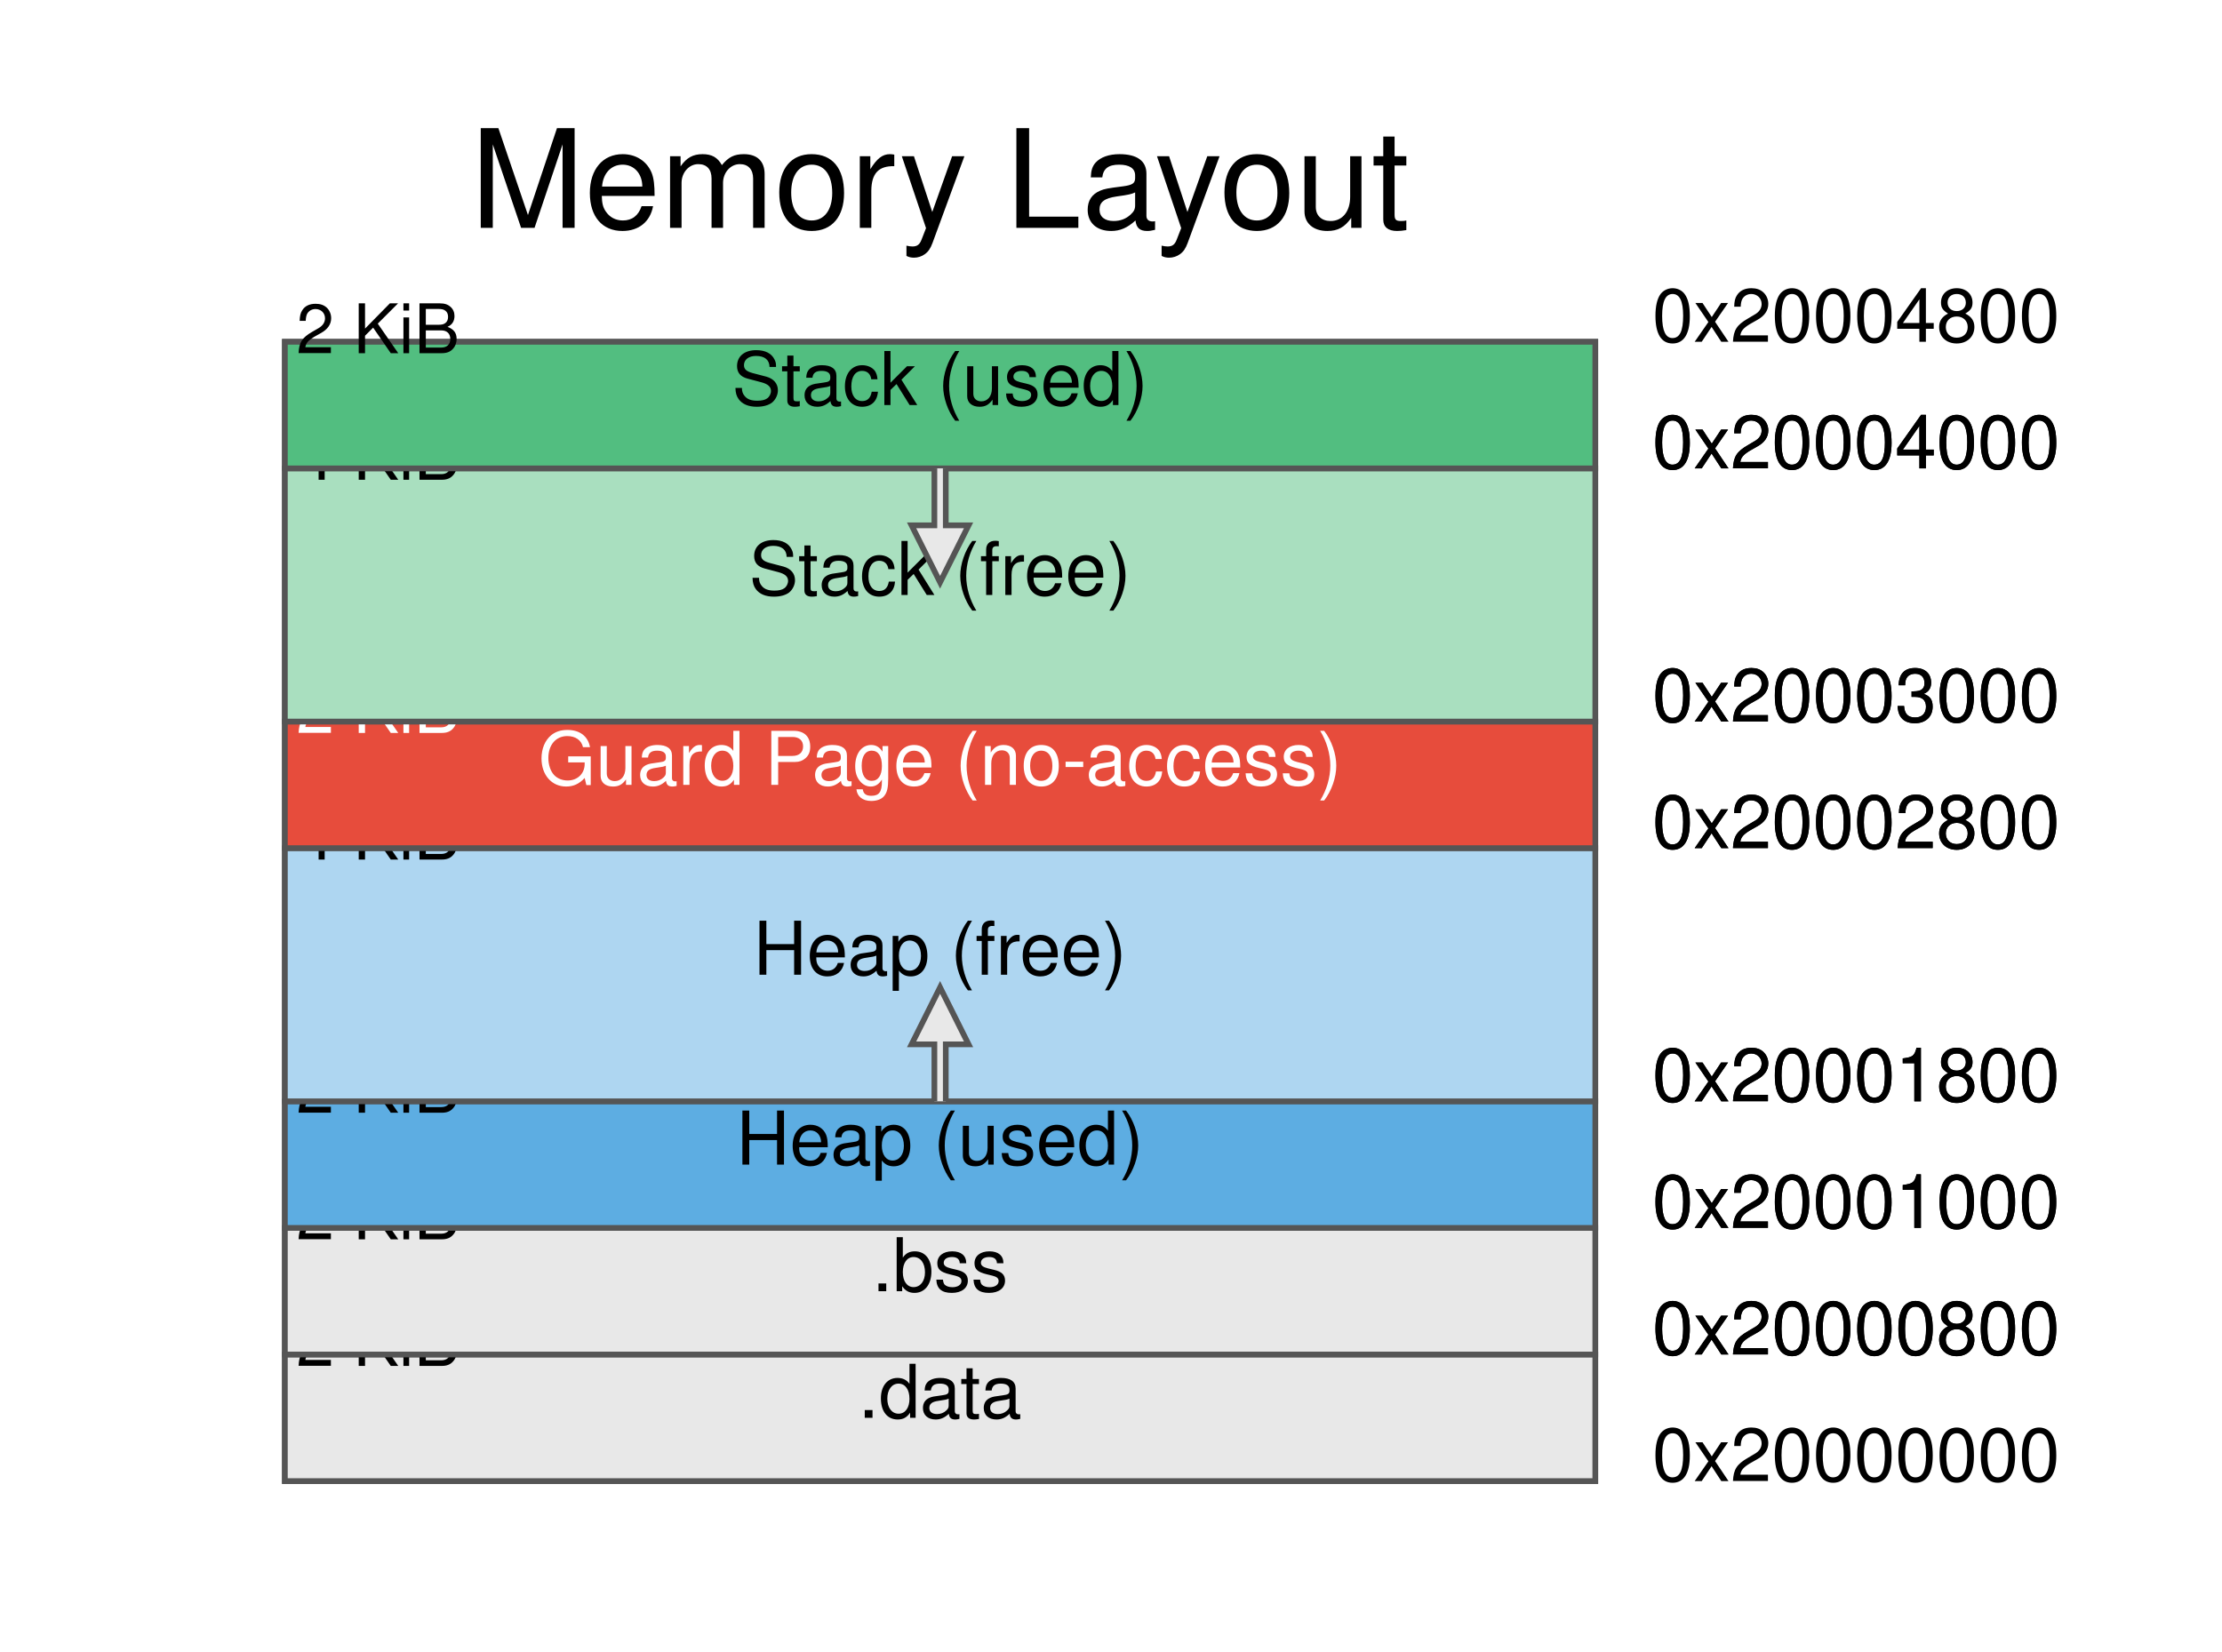
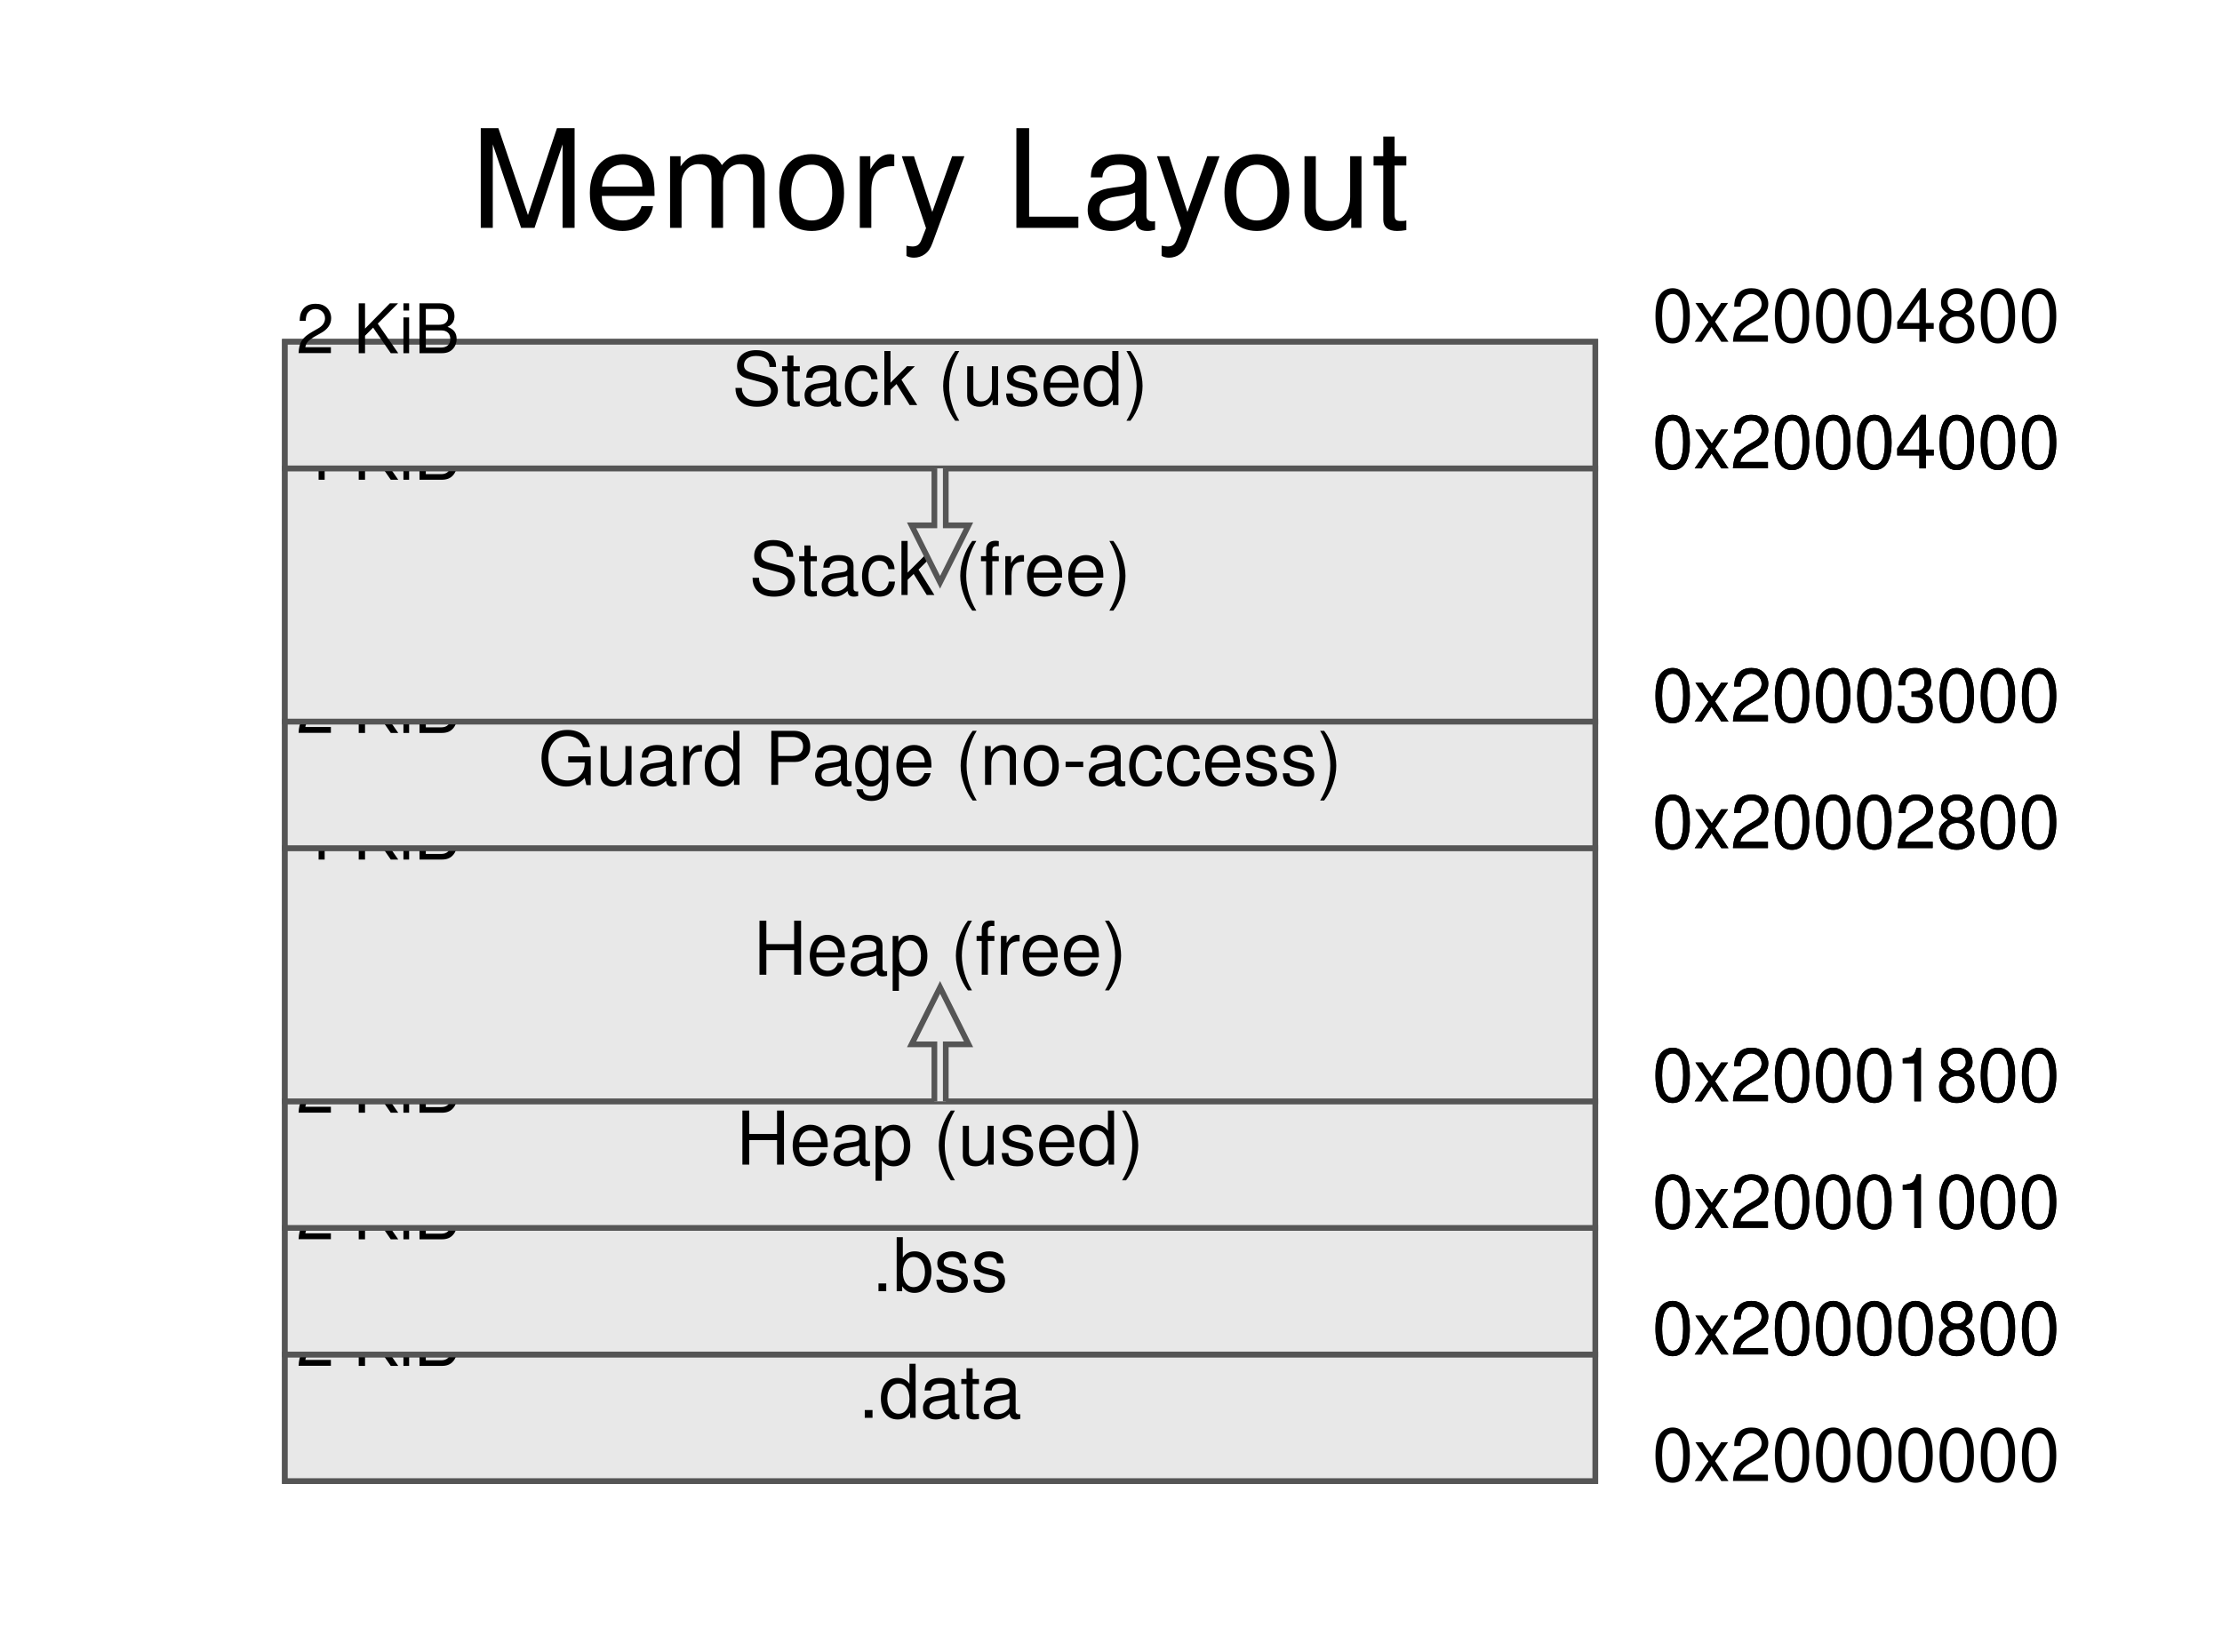
<svg xmlns="http://www.w3.org/2000/svg" width="390" height="290" viewBox="0 0 390 290">
  <rect x="0" y="0" width="390" height="290" fill="#ffffff" />
  <g>
    <text x="115.0" y="-20" stroke="none" fill="#000000" stroke-width="0" font-size="24px" font-weight="normal" font-family="Helvetica" text-anchor="middle" alignment-baseline="middle" transform="translate(50.0,60.0)">Memory Layout</text>
    <g transform="translate(50.0,60.0)">
      <rect x="0" y="0" width="230.0" height="200.0" fill="#ffffff" stroke="#555555" stroke-width="1" />
      <rect x="0" y="177.778" width="230.0" height="22.222" fill="#e8e8e8" stroke="#555555" stroke-width="1" />
      <text x="115.0" y="188.889" stroke="none" fill="#000000" stroke-width="0" font-size="13" font-weight="normal" font-family="Helvetica" text-anchor="middle" alignment-baseline="middle">.data</text>
      <text x="240.0" y="200.0" stroke="none" fill="#000000" stroke-width="0" font-size="13" font-weight="normal" font-family="Helvetica" text-anchor="start" alignment-baseline="middle">0x20000000</text>
      <text x="240.0" y="177.778" stroke="none" fill="#000000" stroke-width="0" font-size="13" font-weight="normal" font-family="Helvetica" text-anchor="start" alignment-baseline="middle">0x20000800</text>
      <text x="2" y="179.778" stroke="none" fill="#000000" stroke-width="0" font-size="12px" font-weight="normal" font-family="Helvetica" text-anchor="start" alignment-baseline="hanging">2 KiB</text>
      <rect x="0" y="155.556" width="230.0" height="22.222" fill="#e8e8e8" stroke="#555555" stroke-width="1" />
      <text x="115.0" y="166.667" stroke="none" fill="#000000" stroke-width="0" font-size="13" font-weight="normal" font-family="Helvetica" text-anchor="middle" alignment-baseline="middle">.bss</text>
      <text x="240.0" y="177.778" stroke="none" fill="#000000" stroke-width="0" font-size="13" font-weight="normal" font-family="Helvetica" text-anchor="start" alignment-baseline="middle">0x20000800</text>
      <text x="240.0" y="155.556" stroke="none" fill="#000000" stroke-width="0" font-size="13" font-weight="normal" font-family="Helvetica" text-anchor="start" alignment-baseline="middle">0x20001000</text>
      <text x="2" y="157.556" stroke="none" fill="#000000" stroke-width="0" font-size="12px" font-weight="normal" font-family="Helvetica" text-anchor="start" alignment-baseline="hanging">2 KiB</text>
-       <rect x="0" y="133.333" width="230.0" height="22.222" fill="#5dade2" stroke="#555555" stroke-width="1" />
+       <rect x="0" y="133.333" width="230.0" height="22.222" fill="#e8e8e8" stroke="#555555" stroke-width="1" />
      <text x="115.0" y="144.444" stroke="none" fill="#000000" stroke-width="0" font-size="13" font-weight="normal" font-family="Helvetica" text-anchor="middle" alignment-baseline="middle">Heap (used)</text>
      <text x="240.0" y="155.556" stroke="none" fill="#000000" stroke-width="0" font-size="13" font-weight="normal" font-family="Helvetica" text-anchor="start" alignment-baseline="middle">0x20001000</text>
      <text x="240.0" y="133.333" stroke="none" fill="#000000" stroke-width="0" font-size="13" font-weight="normal" font-family="Helvetica" text-anchor="start" alignment-baseline="middle">0x20001800</text>
      <text x="2" y="135.333" stroke="none" fill="#000000" stroke-width="0" font-size="12px" font-weight="normal" font-family="Helvetica" text-anchor="start" alignment-baseline="hanging">2 KiB</text>
-       <rect x="0" y="88.889" width="230.0" height="44.444" fill="#aed6f1" stroke="#555555" stroke-width="1" />
+       <rect x="0" y="88.889" width="230.0" height="44.444" fill="#e8e8e8" stroke="#555555" stroke-width="1" />
      <text x="115.0" y="111.111" stroke="none" fill="#000000" stroke-width="0" font-size="13" font-weight="normal" font-family="Helvetica" text-anchor="middle" alignment-baseline="middle">Heap (free)</text>
      <text x="240.0" y="133.333" stroke="none" fill="#000000" stroke-width="0" font-size="13" font-weight="normal" font-family="Helvetica" text-anchor="start" alignment-baseline="middle">0x20001800</text>
      <text x="240.0" y="88.889" stroke="none" fill="#000000" stroke-width="0" font-size="13" font-weight="normal" font-family="Helvetica" text-anchor="start" alignment-baseline="middle">0x20002800</text>
      <text x="2" y="90.889" stroke="none" fill="#000000" stroke-width="0" font-size="12px" font-weight="normal" font-family="Helvetica" text-anchor="start" alignment-baseline="hanging">4 KiB</text>
-       <rect x="0" y="66.667" width="230.0" height="22.222" fill="#e74c3c" stroke="#555555" stroke-width="1" />
-       <text x="115.0" y="77.778" stroke="none" fill="#ffffff" stroke-width="0" font-size="13" font-weight="normal" font-family="Helvetica" text-anchor="middle" alignment-baseline="middle">Guard Page (no-access)</text>
+       <rect x="0" y="66.667" width="230.0" height="22.222" fill="#e8e8e8" stroke="#555555" stroke-width="1" />
+       <text x="115.0" y="77.778" stroke="none" fill="#000000" stroke-width="0" font-size="13" font-weight="normal" font-family="Helvetica" text-anchor="middle" alignment-baseline="middle">Guard Page (no-access)</text>
      <text x="240.0" y="88.889" stroke="none" fill="#000000" stroke-width="0" font-size="13" font-weight="normal" font-family="Helvetica" text-anchor="start" alignment-baseline="middle">0x20002800</text>
      <text x="240.0" y="66.667" stroke="none" fill="#000000" stroke-width="0" font-size="13" font-weight="normal" font-family="Helvetica" text-anchor="start" alignment-baseline="middle">0x20003000</text>
-       <text x="2" y="68.667" stroke="none" fill="#ffffff" stroke-width="0" font-size="12px" font-weight="normal" font-family="Helvetica" text-anchor="start" alignment-baseline="hanging">2 KiB</text>
-       <rect x="0" y="22.222" width="230.0" height="44.444" fill="#a9dfbf" stroke="#555555" stroke-width="1" />
+       <text x="2" y="68.667" stroke="none" fill="#000000" stroke-width="0" font-size="12px" font-weight="normal" font-family="Helvetica" text-anchor="start" alignment-baseline="hanging">2 KiB</text>
+       <rect x="0" y="22.222" width="230.0" height="44.444" fill="#e8e8e8" stroke="#555555" stroke-width="1" />
      <text x="115.0" y="44.444" stroke="none" fill="#000000" stroke-width="0" font-size="13" font-weight="normal" font-family="Helvetica" text-anchor="middle" alignment-baseline="middle">Stack (free)</text>
      <text x="240.0" y="66.667" stroke="none" fill="#000000" stroke-width="0" font-size="13" font-weight="normal" font-family="Helvetica" text-anchor="start" alignment-baseline="middle">0x20003000</text>
      <text x="240.0" y="22.222" stroke="none" fill="#000000" stroke-width="0" font-size="13" font-weight="normal" font-family="Helvetica" text-anchor="start" alignment-baseline="middle">0x20004000</text>
      <text x="2" y="24.222" stroke="none" fill="#000000" stroke-width="0" font-size="12px" font-weight="normal" font-family="Helvetica" text-anchor="start" alignment-baseline="hanging">4 KiB</text>
-       <rect x="0" y="0.0" width="230.0" height="22.222" fill="#52be80" stroke="#555555" stroke-width="1" />
+       <rect x="0" y="0.0" width="230.0" height="22.222" fill="#e8e8e8" stroke="#555555" stroke-width="1" />
      <text x="115.0" y="11.111" stroke="none" fill="#000000" stroke-width="0" font-size="13" font-weight="normal" font-family="Helvetica" text-anchor="middle" alignment-baseline="middle">Stack (used)</text>
      <text x="240.0" y="22.222" stroke="none" fill="#000000" stroke-width="0" font-size="13" font-weight="normal" font-family="Helvetica" text-anchor="start" alignment-baseline="middle">0x20004000</text>
      <text x="240.0" y="0.0" stroke="none" fill="#000000" stroke-width="0" font-size="13" font-weight="normal" font-family="Helvetica" text-anchor="start" alignment-baseline="middle">0x20004800</text>
      <text x="2" y="2.0" stroke="none" fill="#000000" stroke-width="0" font-size="12px" font-weight="normal" font-family="Helvetica" text-anchor="start" alignment-baseline="hanging">2 KiB</text>
    </g>
  </g>
  <g>
    <g transform="translate(50.0,60.0)" />
  </g>
  <g>
    <g transform="translate(50.0,60.0)">
      <g />
      <g />
      <g>
        <polyline points="114.0,133.333 114.0,123.333 110.0,123.333 115.0,113.333 120.0,123.333 116.0,123.333 116.0,133.333" stroke="#555555" stroke-width="1" fill="#e8e8e8" />
      </g>
      <g />
      <g />
      <g />
      <g>
        <polyline points="114.0,22.222 114.0,32.222 110.0,32.222 115.0,42.222 120.0,32.222 116.0,32.222 116.0,22.222" stroke="#555555" stroke-width="1" fill="#e8e8e8" />
      </g>
    </g>
  </g>
</svg>
